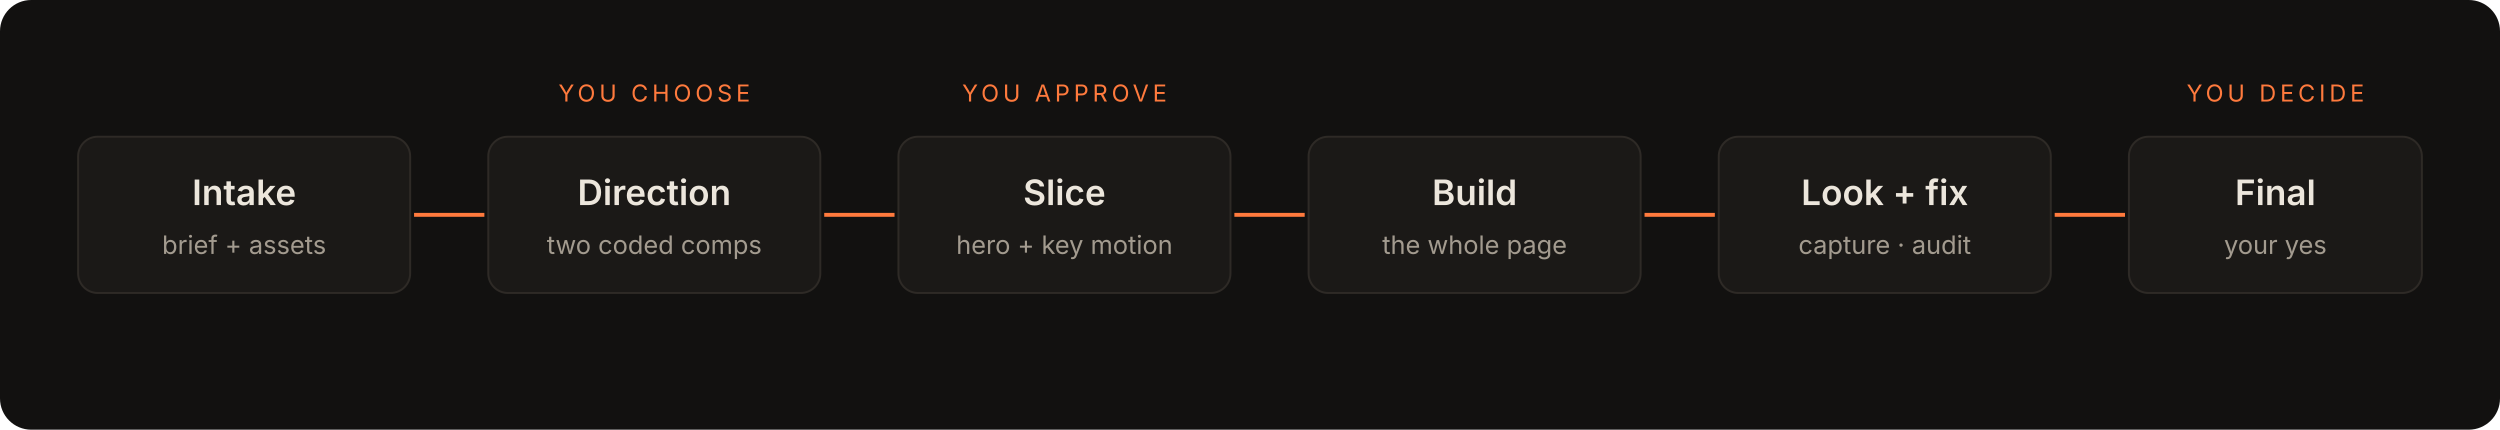
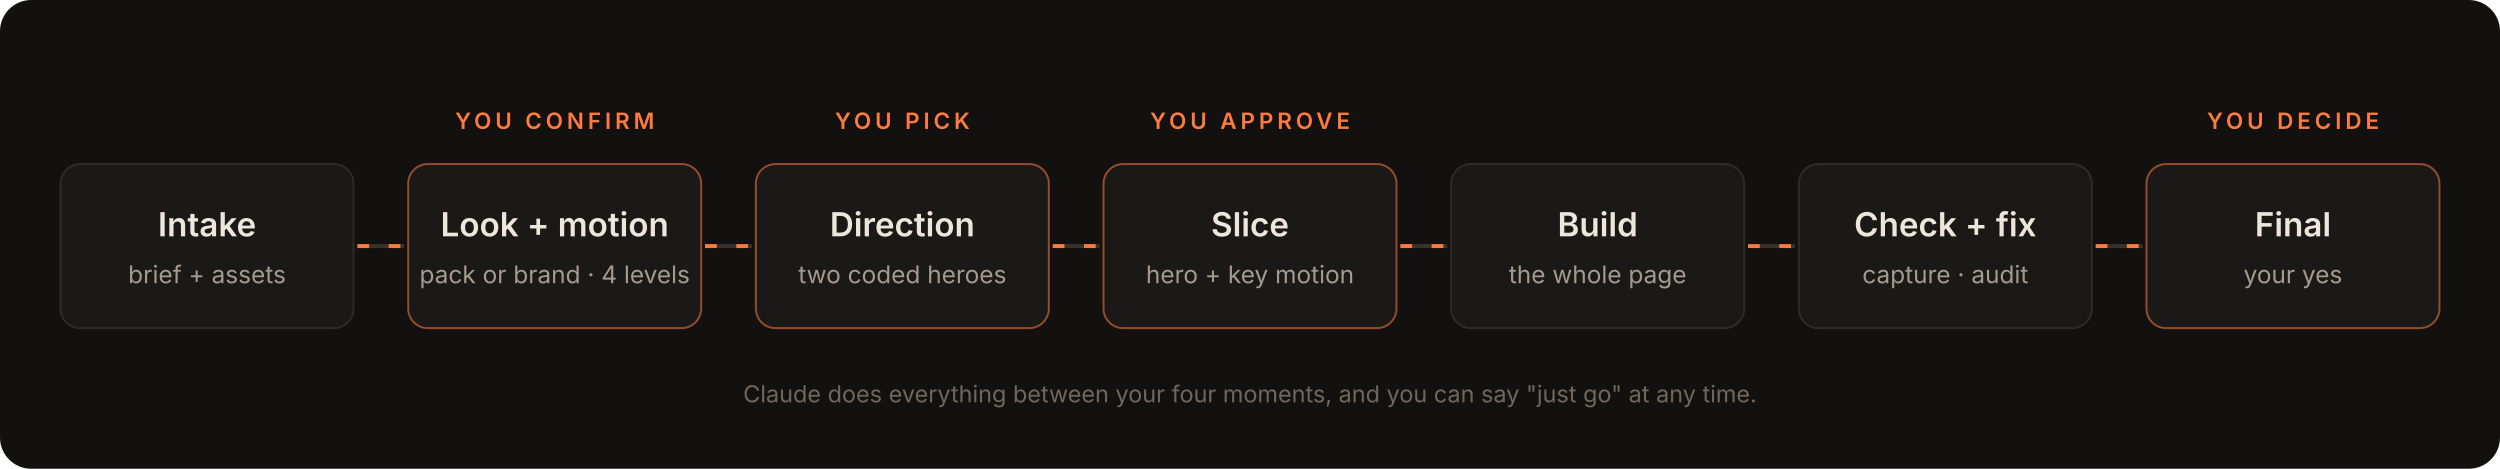
- <svg xmlns="http://www.w3.org/2000/svg" viewBox="0 0 1280 220" role="img" aria-label="Darkroom flow: intake, direction, slice, build, audit, final">
-   <rect width="1280" height="220" rx="16" fill="#121110" />
-   <g font-family="Inter,Segoe UI,Arial,sans-serif" text-anchor="middle">
-     <g id="n" fill="#1b1917" stroke="#2e2a26">
-       <rect x="40" y="70" width="170" height="80" rx="10" />
-       <rect x="250" y="70" width="170" height="80" rx="10" />
-       <rect x="460" y="70" width="170" height="80" rx="10" />
-       <rect x="670" y="70" width="170" height="80" rx="10" />
-       <rect x="880" y="70" width="170" height="80" rx="10" />
-       <rect x="1090" y="70" width="150" height="80" rx="10" />
+ <svg xmlns="http://www.w3.org/2000/svg" viewBox="0 0 1280 240" role="img" aria-label="Darkroom flow: intake, look and motion, direction, slice, build, check and fix, final. You confirm the look and motion, pick the direction, approve the slice and decide at the end.">
+   <style>
+     .flow { stroke-dasharray: 6 10; animation: run 1.6s linear infinite; }
+     @keyframes run { to { stroke-dashoffset: -32; } }
+     .pulse { animation: pulse 2.4s ease-in-out infinite; transform-box: fill-box; transform-origin: center; }
+     .d2 { animation-delay: .6s; } .d3 { animation-delay: 1.2s; } .d4 { animation-delay: 1.8s; }
+     @keyframes pulse { 0%, 100% { opacity: 1; } 50% { opacity: .45; } }
+     @media (prefers-reduced-motion: reduce) { .flow, .pulse { animation: none; } }
+   </style>
+   <rect width="1280" height="240" rx="16" fill="#121110" />
+   <g font-family="Inter,Segoe UI,Helvetica,Arial,sans-serif" text-anchor="middle">
+     <g fill="#1b1917" stroke="#2e2a26">
+       <rect x="31" y="84" width="150" height="84" rx="10" />
+       <rect x="209" y="84" width="150" height="84" rx="10" stroke="#ff7a3d" stroke-opacity=".55" />
+       <rect x="387" y="84" width="150" height="84" rx="10" stroke="#ff7a3d" stroke-opacity=".55" />
+       <rect x="565" y="84" width="150" height="84" rx="10" stroke="#ff7a3d" stroke-opacity=".55" />
+       <rect x="743" y="84" width="150" height="84" rx="10" />
+       <rect x="921" y="84" width="150" height="84" rx="10" />
+       <rect x="1099" y="84" width="150" height="84" rx="10" stroke="#ff7a3d" stroke-opacity=".55" />
    </g>
-     <g stroke="#ff7a3d" stroke-width="2" fill="none">
-       <path d="M212 110h36M422 110h36M632 110h36M842 110h36M1052 110h36" />
+     <path d="M183 126h24M361 126h24M539 126h24M717 126h24M895 126h24M1073 126h24" stroke="#3a332d" stroke-width="2" />
+     <path class="flow" d="M183 126h24M361 126h24M539 126h24M717 126h24M895 126h24M1073 126h24" stroke="#ff7a3d" stroke-width="2" fill="none" />
+     <g fill="#ece6dc" font-size="17" font-weight="600">
+       <text x="106" y="121">Intake</text>
+       <text x="284" y="121">Look + motion</text>
+       <text x="462" y="121">Direction</text>
+       <text x="640" y="121">Slice</text>
+       <text x="818" y="121">Build</text>
+       <text x="996" y="121">Check + fix</text>
+       <text x="1174" y="121">Final</text>
    </g>
-     <g fill="#ece6dc" font-size="18" font-weight="600">
-       <text x="125" y="105">Intake</text>
-       <text x="335" y="105">Direction</text>
-       <text x="545" y="105">Slice</text>
-       <text x="755" y="105">Build</text>
-       <text x="965" y="105">Look + fix</text>
-       <text x="1165" y="105">Final</text>
+     <g fill="#a39b8f" font-size="12.5">
+       <text x="106" y="145">brief + assets</text>
+       <text x="284" y="145">pack or brand · 4 levels</text>
+       <text x="462" y="145">two coded heroes</text>
+       <text x="640" y="145">hero + key motion</text>
+       <text x="818" y="145">the whole page</text>
+       <text x="996" y="145">capture · audit</text>
+       <text x="1174" y="145">your yes</text>
    </g>
-     <g fill="#a39b8f" font-size="13">
-       <text x="125" y="130">brief + assets</text>
-       <text x="335" y="130">two coded comps</text>
-       <text x="545" y="130">hero + key motion</text>
-       <text x="755" y="130">the whole page</text>
-       <text x="965" y="130">capture · audit</text>
-       <text x="1165" y="130">your yes</text>
+     <g fill="#ff7a3d" font-size="11.5" letter-spacing="2" font-weight="600">
+       <text class="pulse" x="284" y="66">YOU CONFIRM</text>
+       <text class="pulse d2" x="462" y="66">YOU PICK</text>
+       <text class="pulse d3" x="640" y="66">YOU APPROVE</text>
+       <text class="pulse d4" x="1174" y="66">YOU DECIDE</text>
    </g>
-     <g fill="#ff7a3d" font-size="12" letter-spacing="2">
-       <text x="335" y="52">YOU CHOOSE</text>
-       <text x="545" y="52">YOU APPROVE</text>
-       <text x="1165" y="52">YOU DECIDE</text>
+     <g fill="#6f675d" font-size="12">
+       <text x="640" y="206">Claude does everything between your four moments, and you can say "just go" at any time.</text>
    </g>
  </g>
</svg>
